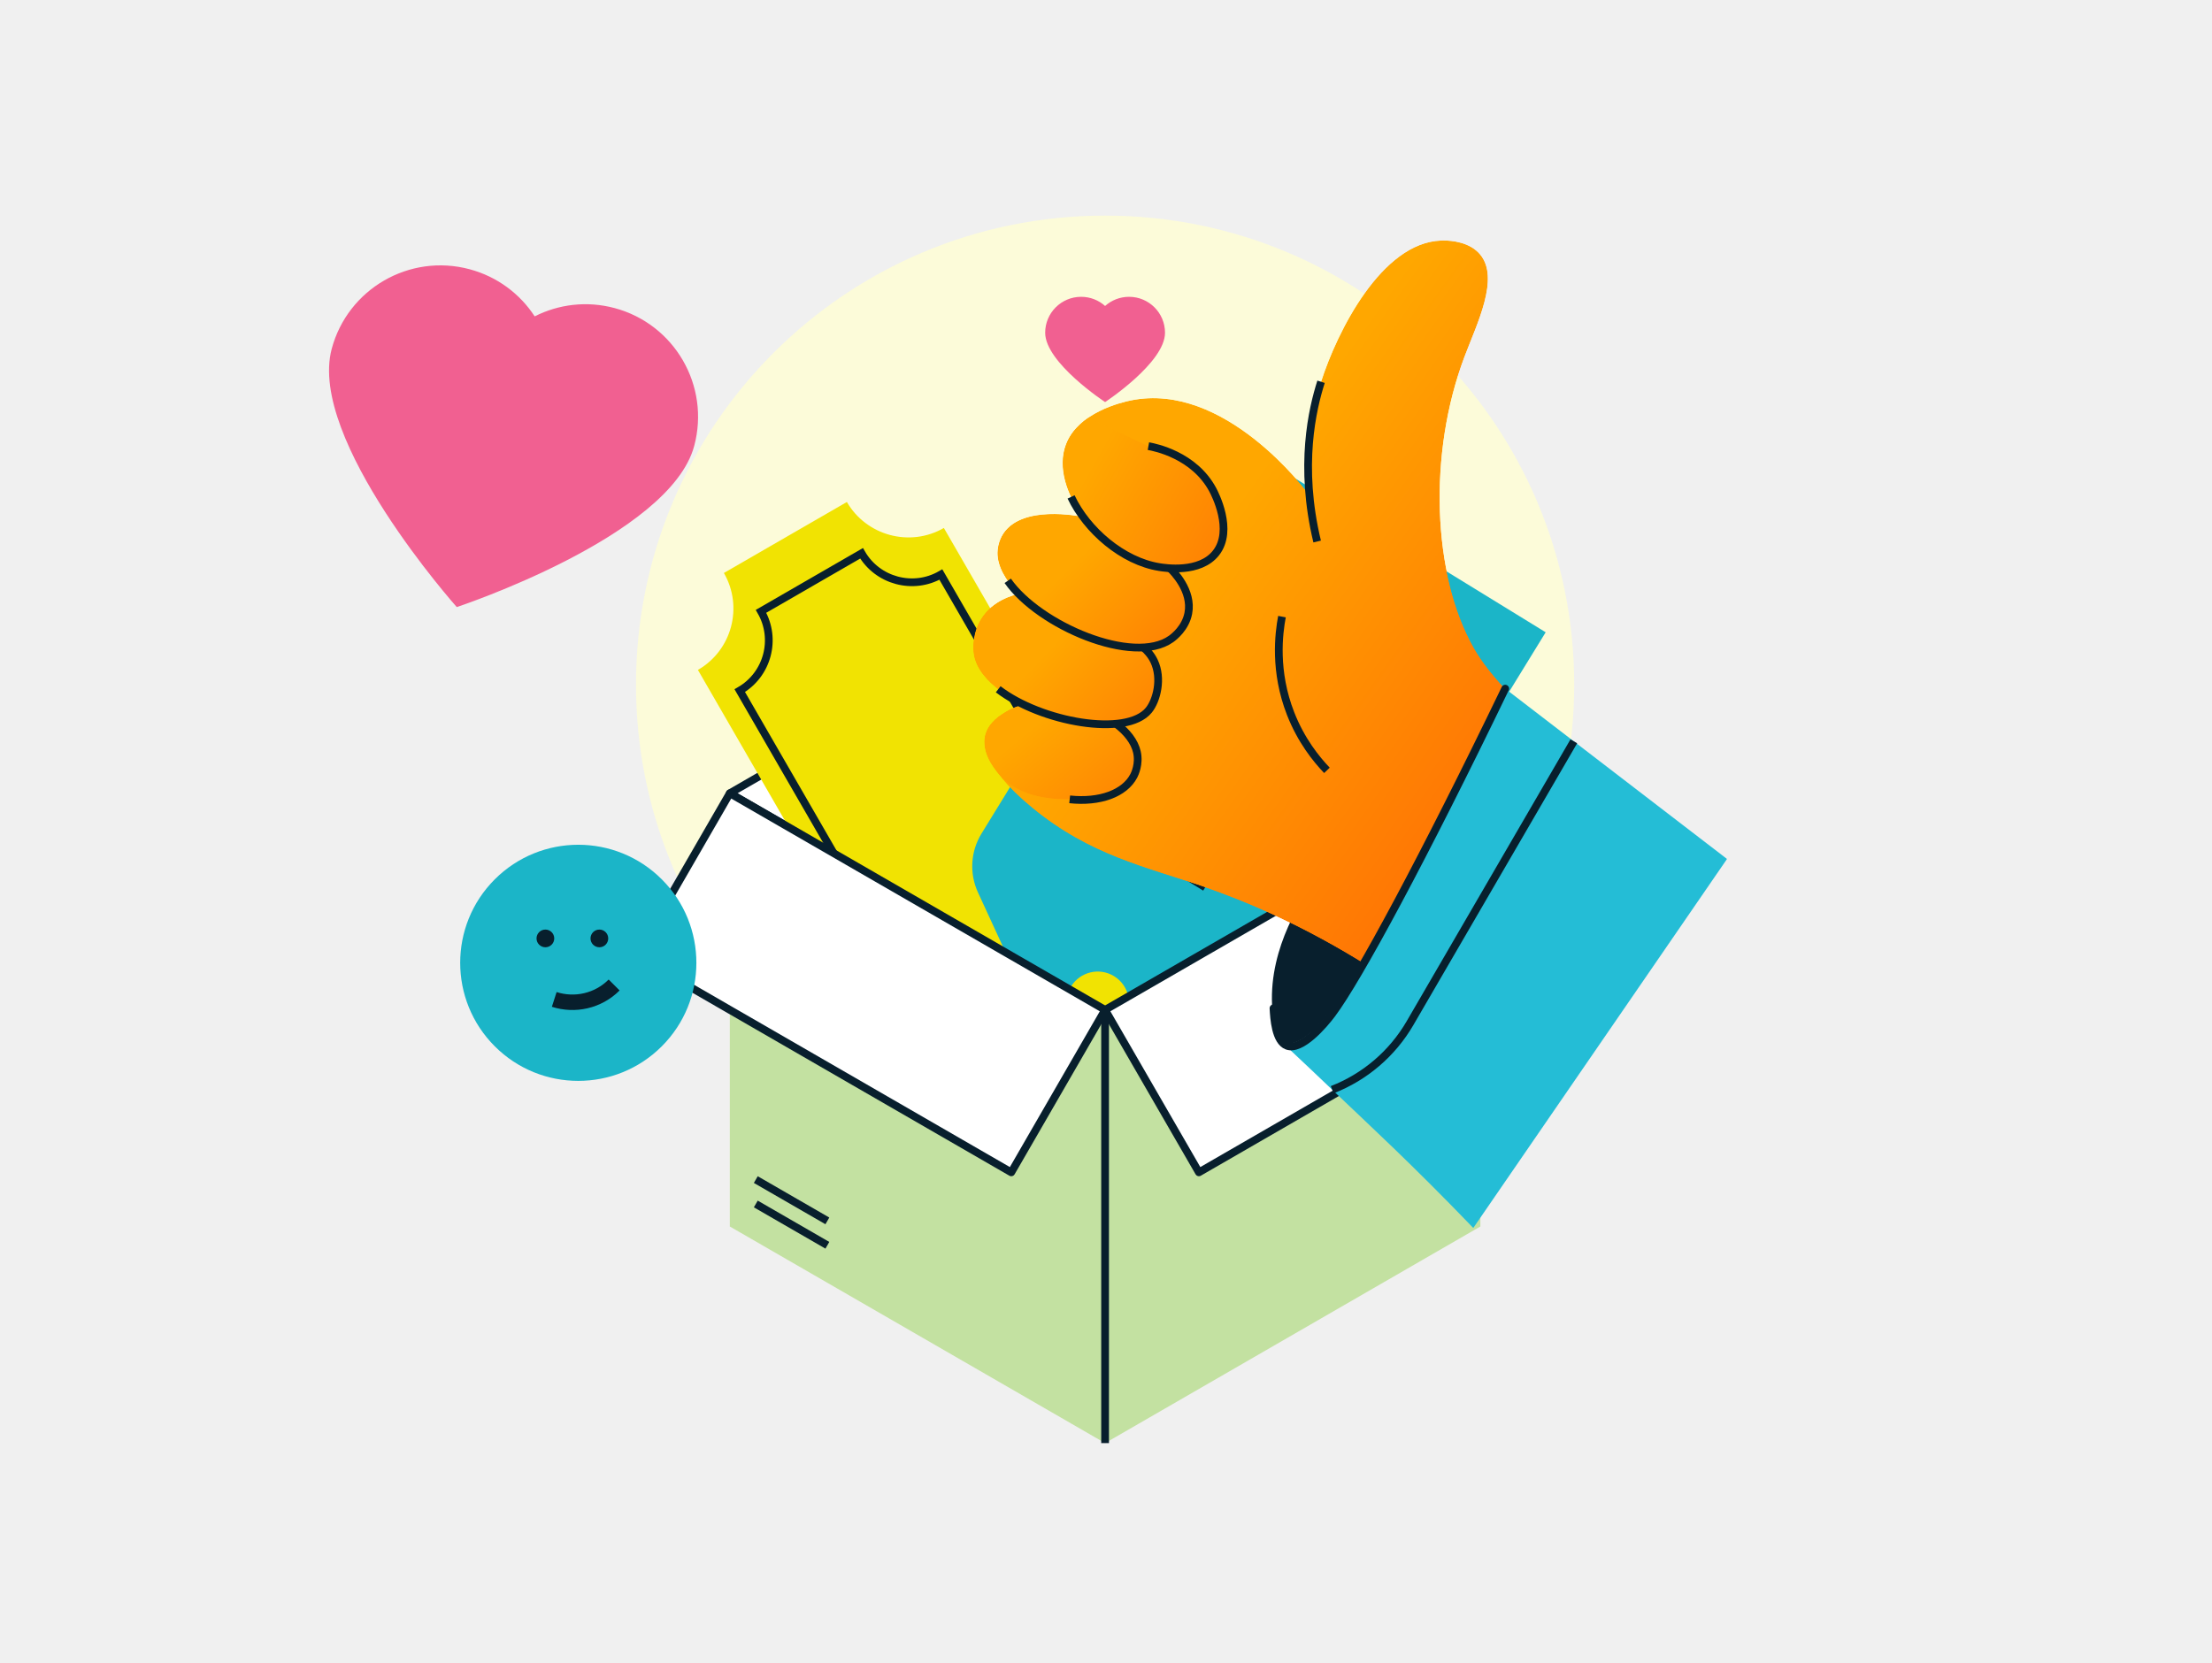
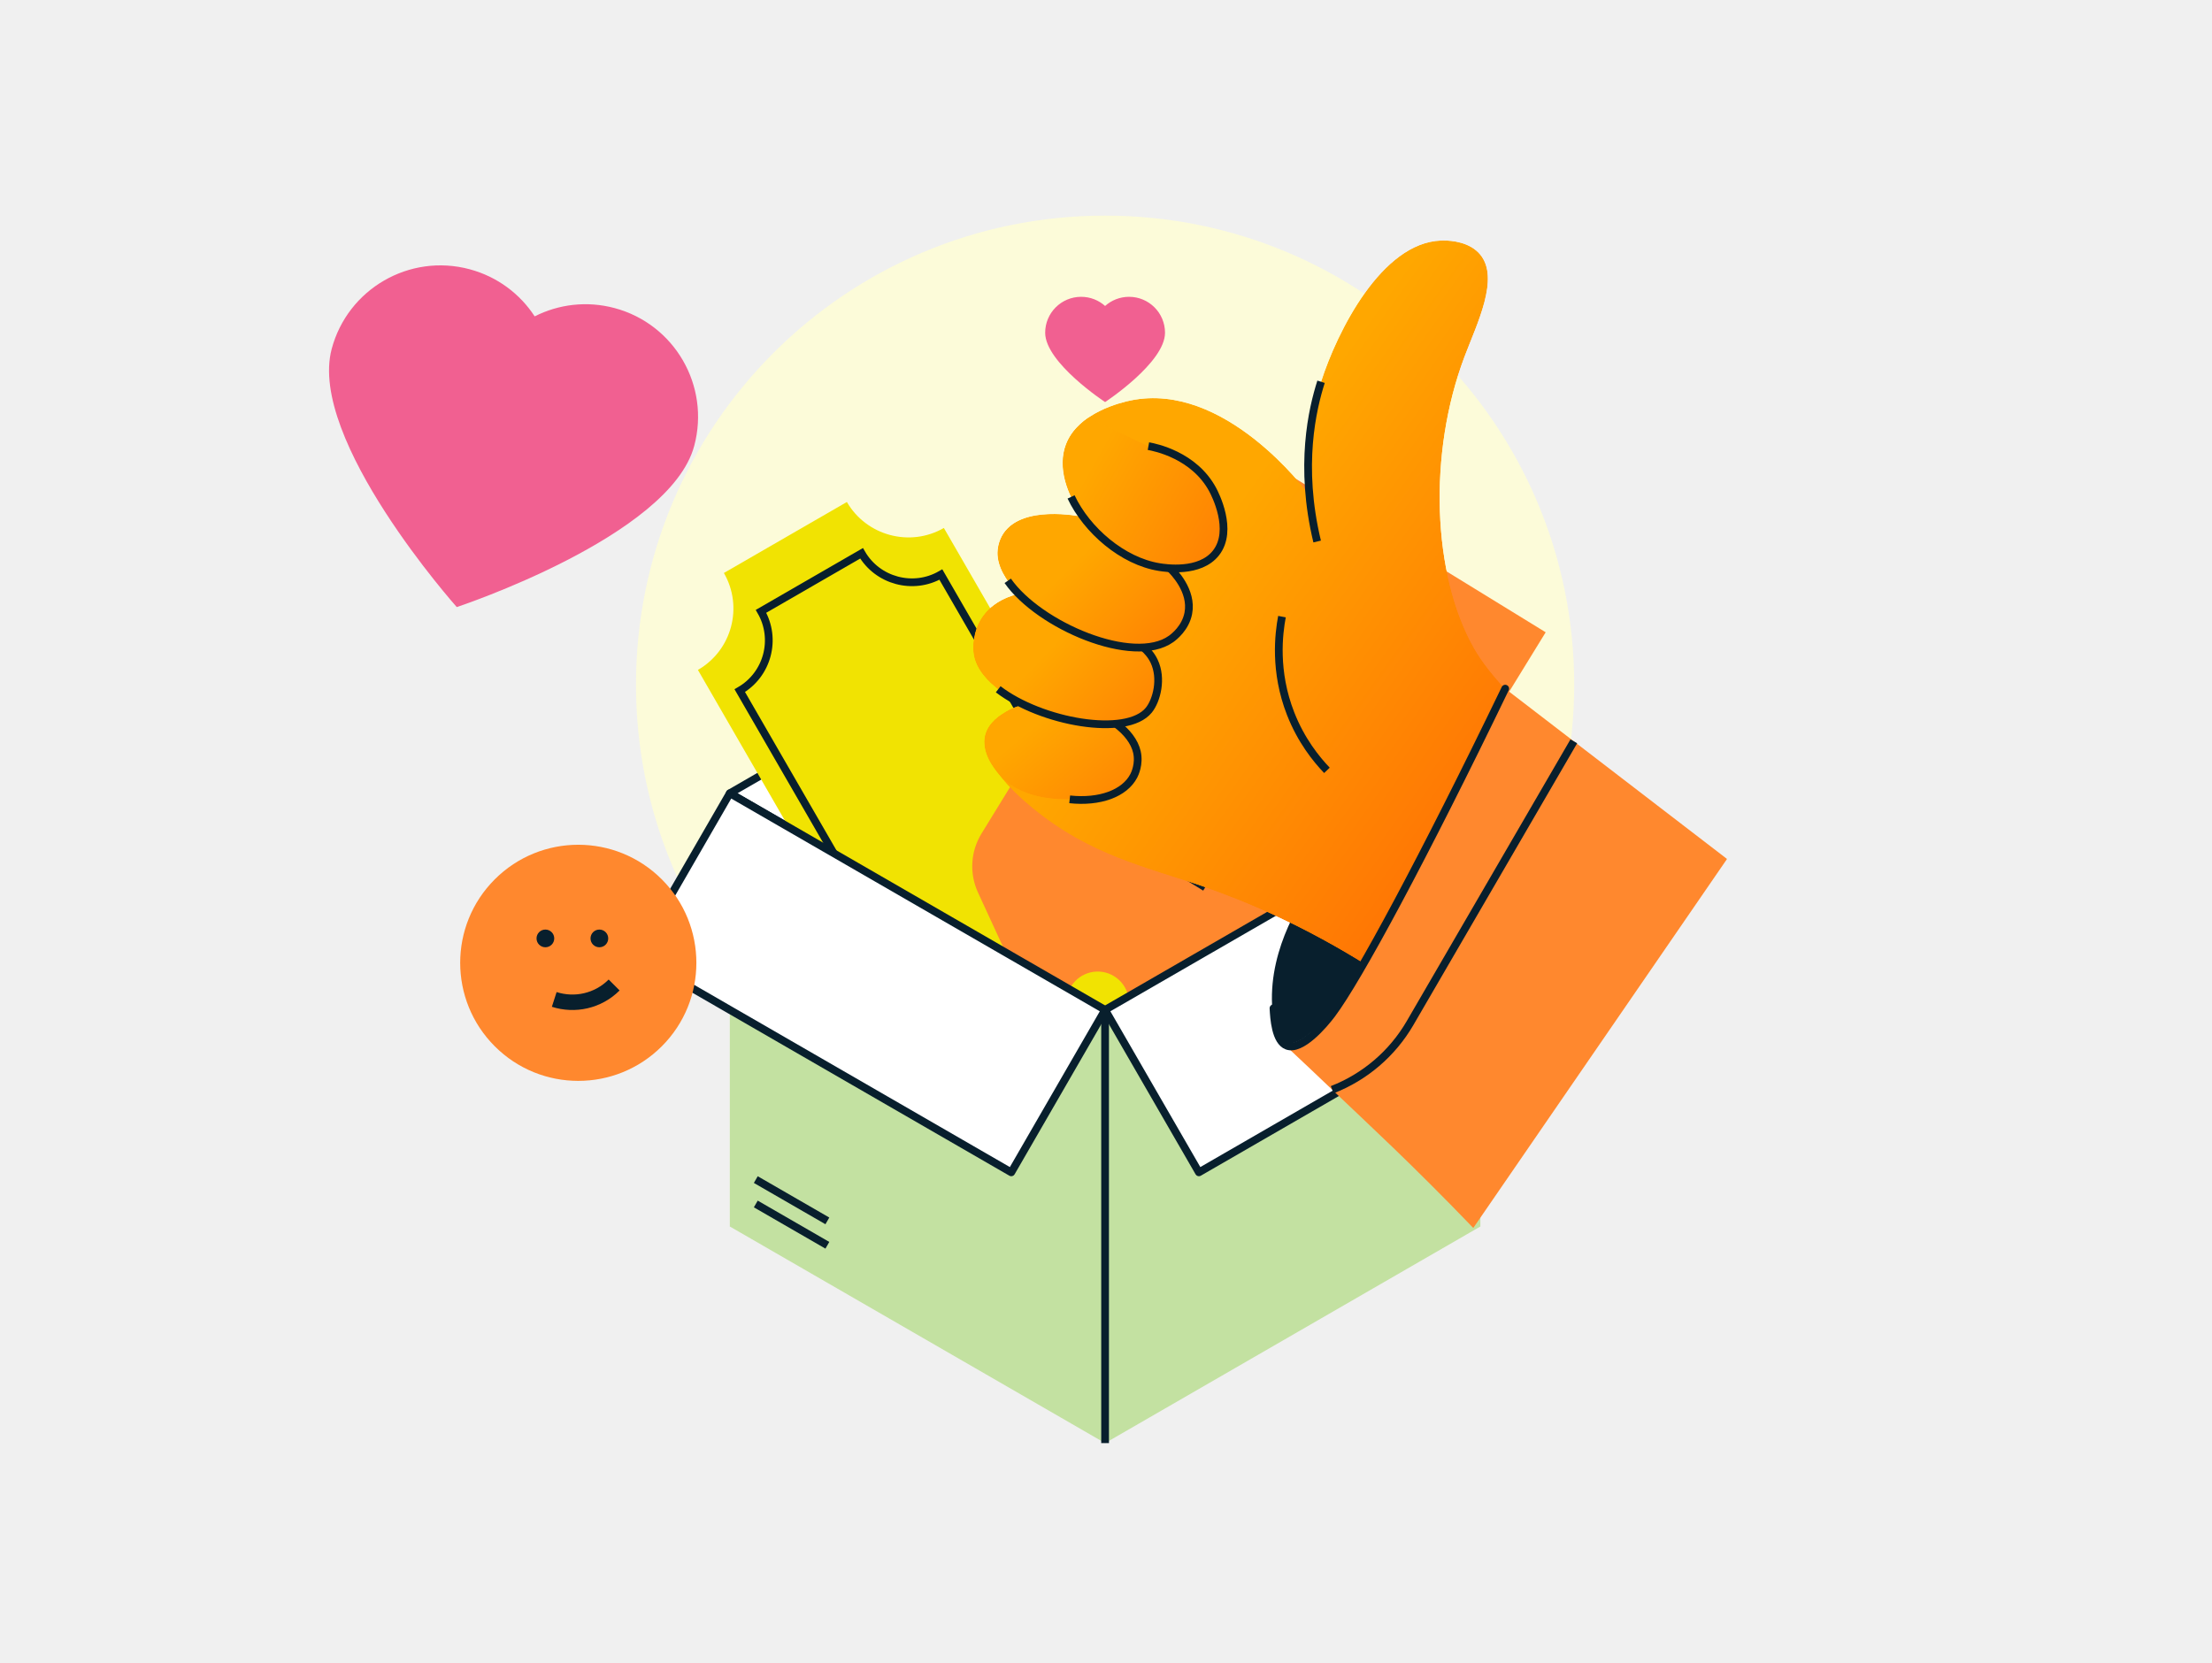
<svg xmlns="http://www.w3.org/2000/svg" width="286" height="215" viewBox="0 0 286 215" fill="none">
-   <path fill-rule="evenodd" clip-rule="evenodd" d="M82.231 88.537C82.231 122.035 109.386 149.19 142.883 149.19C176.38 149.19 203.535 122.035 203.535 88.537C203.535 55.04 176.38 27.885 142.883 27.885C109.386 27.885 82.231 55.04 82.231 88.537Z" fill="#FCFBD9" />
+   <path fill-rule="evenodd" clip-rule="evenodd" d="M82.231 88.537C82.231 122.035 109.385 149.19 142.883 149.19C176.38 149.19 203.535 122.035 203.535 88.537C203.535 55.04 176.38 27.885 142.883 27.885C109.385 27.885 82.231 55.04 82.231 88.537Z" fill="#FCFBD9" />
  <path fill-rule="evenodd" clip-rule="evenodd" d="M191.405 102.591L142.883 130.605L94.361 102.591L142.883 74.577L191.405 102.591Z" fill="white" />
  <path fill-rule="evenodd" clip-rule="evenodd" d="M191.405 102.591L142.883 130.605L94.361 102.591L142.883 74.577L191.405 102.591Z" stroke="#081F2D" stroke-linejoin="round" />
  <path d="M142.882 74.576V130.604" stroke="#081F2D" stroke-linejoin="round" />
  <path fill-rule="evenodd" clip-rule="evenodd" d="M93.596 74.101L109.497 64.921C112.021 69.294 117.664 70.806 122.037 68.281L149.578 115.983C145.205 118.508 143.67 124.111 146.217 128.523L130.317 137.704C127.769 133.291 122.189 131.796 117.777 134.343L90.236 86.641C94.648 84.094 96.121 78.474 93.596 74.101Z" fill="#F1E302" />
-   <path fill-rule="evenodd" clip-rule="evenodd" d="M98.395 79.063L111.396 71.557C113.46 75.132 118.074 76.369 121.65 74.304L144.169 113.308C140.594 115.373 139.338 119.955 141.422 123.563L128.42 131.069C126.337 127.461 121.774 126.238 118.166 128.321L95.647 89.317C99.255 87.234 100.459 82.638 98.395 79.063Z" stroke="#081F2D" />
-   <path fill-rule="evenodd" clip-rule="evenodd" d="M144.046 126.248C145.948 127.417 146.543 129.907 145.374 131.81C144.205 133.711 141.715 134.307 139.812 133.138C137.909 131.969 137.315 129.478 138.484 127.576C139.653 125.673 142.143 125.078 144.046 126.248ZM126.448 115.421L134.583 133.076C135.95 136.042 138.965 137.895 142.227 137.773L161.652 137.053C164.354 136.953 166.828 135.51 168.244 133.206L199.848 81.772L158.506 56.37L126.903 107.804C125.487 110.108 125.317 112.967 126.448 115.421Z" fill="#1BB5C8" />
+   <path fill-rule="evenodd" clip-rule="evenodd" d="M98.394 79.063L111.396 71.557C113.46 75.132 118.074 76.369 121.65 74.304L144.169 113.308C140.593 115.373 139.338 119.955 141.421 123.563L128.42 131.069C126.337 127.461 121.774 126.238 118.166 128.321L95.647 89.317C99.254 87.234 100.459 82.638 98.394 79.063Z" stroke="#081F2D" />
+   <path fill-rule="evenodd" clip-rule="evenodd" d="M144.045 126.248C145.948 127.417 146.543 129.907 145.373 131.81C144.205 133.711 141.715 134.307 139.811 133.138C137.908 131.969 137.315 129.478 138.483 127.576C139.653 125.673 142.142 125.078 144.045 126.248ZM126.447 115.421L134.583 133.076C135.949 136.042 138.965 137.895 142.227 137.773L161.652 137.053C164.354 136.953 166.828 135.51 168.243 133.206L199.848 81.772L158.506 56.37L126.903 107.804C125.487 110.108 125.317 112.967 126.447 115.421Z" fill="#FF882E" />
  <path fill-rule="evenodd" clip-rule="evenodd" d="M148.545 109.927L151.782 111.916L153.961 108.369L154.51 108.81L152.377 112.282L155.985 114.499L155.566 115.181L147.531 110.243L150.426 105.531L151.021 105.897L148.545 109.927Z" fill="#081F2D" />
  <path fill-rule="evenodd" clip-rule="evenodd" d="M156.721 104.513L157.727 102.876C158.634 101.401 158.301 100.274 157.259 99.634C156.205 98.986 155.097 99.262 154.205 100.712L153.199 102.349L156.721 104.513ZM163.587 101.985L163.649 102.023L163.169 102.804L158.263 103.309L157.303 104.871L160.639 106.921L160.22 107.603L152.185 102.665L153.625 100.322C154.722 98.536 156.26 98.063 157.636 98.909C158.814 99.633 159.355 100.922 158.679 102.522L163.587 101.985Z" fill="#081F2D" />
  <path fill-rule="evenodd" clip-rule="evenodd" d="M167.642 94.191L168.238 94.556L165.304 99.33L157.269 94.393L160.164 89.681L160.76 90.046L158.283 94.077L161.358 95.966L163.538 92.42L164.075 92.852L161.941 96.324L165.128 98.282L167.642 94.191Z" fill="#081F2D" />
  <path fill-rule="evenodd" clip-rule="evenodd" d="M172.528 86.241L173.123 86.607L170.19 91.381L162.154 86.443L165.05 81.731L165.645 82.097L163.169 86.128L166.244 88.017L168.423 84.471L168.96 84.903L166.827 88.375L170.014 90.333L172.528 86.241Z" fill="#081F2D" />
  <path fill-rule="evenodd" clip-rule="evenodd" d="M191.405 158.619L142.883 186.633V130.605L191.405 102.591V158.619Z" fill="#C3E1A1" />
  <path fill-rule="evenodd" clip-rule="evenodd" d="M203.535 123.601L155.013 151.616L142.883 130.605L191.405 102.591L203.535 123.601Z" fill="white" />
  <path fill-rule="evenodd" clip-rule="evenodd" d="M203.535 123.601L155.013 151.616L142.883 130.605L191.405 102.591L203.535 123.601Z" stroke="#081F2D" stroke-linejoin="round" />
  <path fill-rule="evenodd" clip-rule="evenodd" d="M142.883 186.633L94.361 158.619V102.591L142.883 130.605V186.633Z" fill="#C3E1A1" />
  <path d="M97.721 152.553L106.974 157.894" stroke="#081F2D" stroke-linejoin="round" />
  <path d="M97.721 155.707L106.974 161.049" stroke="#081F2D" stroke-linejoin="round" />
  <path fill-rule="evenodd" clip-rule="evenodd" d="M142.883 130.605L130.753 151.616L82.231 123.601L94.361 102.591L142.883 130.605Z" fill="white" />
  <path fill-rule="evenodd" clip-rule="evenodd" d="M142.883 130.605L130.753 151.616L82.231 123.601L94.361 102.591L142.883 130.605Z" stroke="#081F2D" stroke-linejoin="round" />
  <path d="M142.882 130.605V186.634" stroke="#081F2D" stroke-linejoin="round" />
  <path fill-rule="evenodd" clip-rule="evenodd" d="M150.63 43.034C150.63 46.913 142.883 51.999 142.883 51.999C142.883 51.999 135.136 46.913 135.136 43.034C135.136 40.467 137.217 38.386 139.785 38.386C140.975 38.386 142.061 38.833 142.883 39.57C143.706 38.833 144.791 38.386 145.982 38.386C148.549 38.386 150.63 40.467 150.63 43.034Z" fill="#F16091" />
-   <path fill-rule="evenodd" clip-rule="evenodd" d="M85.566 135.316C79.603 141.279 69.935 141.279 63.972 135.316C58.009 129.353 58.009 119.685 63.972 113.722C69.935 107.759 79.603 107.759 85.566 113.722C91.529 119.685 91.529 129.353 85.566 135.316Z" fill="#1BB5C8" />
+   <path fill-rule="evenodd" clip-rule="evenodd" d="M85.566 135.316C79.603 141.279 69.935 141.279 63.972 135.316C58.009 129.353 58.009 119.685 63.972 113.722C69.935 107.759 79.603 107.759 85.566 113.722C91.529 119.685 91.529 129.353 85.566 135.316Z" fill="#FF882E" />
  <path fill-rule="evenodd" clip-rule="evenodd" d="M78.641 121.363C78.641 121.995 78.128 122.508 77.496 122.508C76.863 122.508 76.351 121.995 76.351 121.363C76.351 120.731 76.863 120.218 77.496 120.218C78.128 120.218 78.641 120.731 78.641 121.363Z" fill="#081F2D" />
  <path d="M79.404 127.386C77.309 129.481 74.299 130.104 71.66 129.254" stroke="#081F2D" stroke-width="2" />
  <path fill-rule="evenodd" clip-rule="evenodd" d="M71.661 121.363C71.661 121.995 71.148 122.508 70.516 122.508C69.883 122.508 69.371 121.995 69.371 121.363C69.371 120.731 69.883 120.218 70.516 120.218C71.148 120.218 71.661 120.731 71.661 121.363Z" fill="#081F2D" />
  <path fill-rule="evenodd" clip-rule="evenodd" d="M89.757 57.671C86.613 69.406 59.057 78.511 59.057 78.511C59.057 78.511 39.745 56.847 42.889 45.113C44.969 37.348 52.952 32.739 60.717 34.82C64.319 35.785 67.24 38.018 69.131 40.914C72.216 39.352 75.863 38.878 79.464 39.843C87.23 41.924 91.838 49.906 89.757 57.671Z" fill="#F16091" />
  <path fill-rule="evenodd" clip-rule="evenodd" d="M169.996 113.888C168.542 115.934 164.096 122.376 164.473 129.996C164.535 131.27 164.715 134.29 166.225 134.847C168.078 135.529 170.961 132.169 172.017 130.76C175.413 126.231 183.91 110.471 194.434 88.66C188.49 93.486 177.98 102.656 169.996 113.888Z" fill="#081F2D" />
-   <mask id="mask0_596_16332" style="mask-type:luminance" maskUnits="userSpaceOnUse" x="125" y="31" width="81" height="95">
+   <mask id="mask0_620_55920" style="mask-type:luminance" maskUnits="userSpaceOnUse" x="125" y="31" width="81" height="95">
    <path fill-rule="evenodd" clip-rule="evenodd" d="M186.32 31.109C178.637 31.375 172.881 42.874 170.808 49.371C169.94 52.097 168.672 57.22 169.305 64.034C168.805 63.343 158.32 49.321 146.231 51.78C144.982 52.034 139.391 53.34 137.826 57.486C136.748 60.332 137.826 63.85 140.044 66.861C139.417 66.728 132.241 65.296 129.762 68.966C129.66 69.118 128.995 70.126 128.982 71.483C128.963 73.232 130.028 75.089 131.721 76.814C130.999 76.972 128.348 77.632 126.852 80.046C125.781 81.771 125.737 83.685 125.927 84.75C126.384 87.273 128.995 89.505 132.311 91.108C131.48 91.324 130.7 91.641 129.99 92.078C129.299 92.503 127.816 93.416 127.385 95.058C127.22 95.679 126.567 98.817 133.445 104.471C140.97 110.652 148.063 112.085 155.562 114.677C160.837 116.496 168.462 119.628 177.293 125.226L205.418 97.744C197.114 92.591 192.437 87.102 190.58 83.818C185.191 74.31 184.615 58.665 189.362 46.107C190.96 41.873 193.92 36.002 191.391 32.928C190.045 31.294 187.686 31.102 186.639 31.102C186.512 31.102 186.404 31.105 186.32 31.109Z" fill="white" />
  </mask>
-   <g mask="url(#mask0_596_16332)">
-     <path fill-rule="evenodd" clip-rule="evenodd" d="M186.32 31.109C178.637 31.375 172.881 42.874 170.808 49.371C169.94 52.097 168.672 57.22 169.305 64.034C168.805 63.343 158.32 49.321 146.231 51.78C144.982 52.034 139.391 53.34 137.826 57.486C136.748 60.332 137.826 63.85 140.044 66.861C139.417 66.728 132.241 65.296 129.762 68.966C129.66 69.118 128.995 70.126 128.982 71.483C128.963 73.232 130.028 75.089 131.721 76.814C130.999 76.972 128.348 77.632 126.852 80.046C125.781 81.771 125.737 83.685 125.927 84.75C126.384 87.273 128.995 89.505 132.311 91.108C131.48 91.324 130.7 91.641 129.99 92.078C129.299 92.503 127.816 93.416 127.385 95.058C127.22 95.679 126.567 98.817 133.445 104.471C140.97 110.652 148.063 112.085 155.562 114.677C160.837 116.496 168.462 119.628 177.293 125.226L205.418 97.744C197.114 92.591 192.437 87.102 190.58 83.818C185.191 74.31 184.615 58.665 189.362 46.107C190.96 41.873 193.92 36.002 191.391 32.928C190.045 31.294 187.686 31.102 186.639 31.102C186.512 31.102 186.404 31.105 186.32 31.109Z" fill="url(#paint0_linear_596_16332)" />
+   <g mask="url(#mask0_620_55920)">
+     <path fill-rule="evenodd" clip-rule="evenodd" d="M186.32 31.109C178.637 31.375 172.881 42.874 170.808 49.371C169.94 52.097 168.672 57.22 169.305 64.034C168.805 63.343 158.32 49.321 146.231 51.78C144.982 52.034 139.391 53.34 137.826 57.486C136.748 60.332 137.826 63.85 140.044 66.861C139.417 66.728 132.241 65.296 129.762 68.966C129.66 69.118 128.995 70.126 128.982 71.483C128.963 73.232 130.028 75.089 131.721 76.814C130.999 76.972 128.348 77.632 126.852 80.046C125.781 81.771 125.737 83.685 125.927 84.75C126.384 87.273 128.995 89.505 132.311 91.108C131.48 91.324 130.7 91.641 129.99 92.078C129.299 92.503 127.816 93.416 127.385 95.058C127.22 95.679 126.567 98.817 133.445 104.471C140.97 110.652 148.063 112.085 155.562 114.677C160.837 116.496 168.462 119.628 177.293 125.226L205.418 97.744C197.114 92.591 192.437 87.102 190.58 83.818C185.191 74.31 184.615 58.665 189.362 46.107C190.96 41.873 193.92 36.002 191.391 32.928C190.045 31.294 187.686 31.102 186.639 31.102C186.512 31.102 186.404 31.105 186.32 31.109Z" fill="url(#paint0_linear_620_55920)" />
  </g>
  <path d="M170.301 70.033C167.941 60.226 169.695 52.853 170.806 49.373" stroke="#081F2D" />
  <path d="M171.566 99.628C170.183 98.183 168.228 95.763 166.872 92.299C164.725 86.816 165.337 81.931 165.752 79.747" stroke="#081F2D" />
-   <mask id="mask1_596_16332" style="mask-type:luminance" maskUnits="userSpaceOnUse" x="127" y="90" width="21" height="14">
-     <path fill-rule="evenodd" clip-rule="evenodd" d="M129.992 92.078C129.413 92.434 127.832 93.342 127.385 95.057C126.796 97.321 128.564 99.442 129.033 100.005C131.848 103.382 136.569 103.377 138.311 103.376C140.069 103.374 145.004 103.369 146.602 100.326C147.353 98.896 147.04 97.42 147.001 97.249C146.186 93.666 140.521 90.728 135.332 90.728C133.393 90.728 131.521 91.138 129.992 92.078Z" fill="white" />
+   <mask id="mask1_620_55920" style="mask-type:luminance" maskUnits="userSpaceOnUse" x="127" y="90" width="21" height="14">
+     <path fill-rule="evenodd" clip-rule="evenodd" d="M129.992 92.078C129.412 92.434 127.832 93.342 127.385 95.057C126.796 97.321 128.564 99.442 129.033 100.005C131.847 103.382 136.569 103.377 138.31 103.376C140.069 103.374 145.004 103.369 146.602 100.326C147.353 98.896 147.039 97.42 147 97.249C146.186 93.666 140.521 90.728 135.331 90.728C133.393 90.728 131.52 91.138 129.992 92.078Z" fill="white" />
  </mask>
-   <g mask="url(#mask1_596_16332)">
-     <path fill-rule="evenodd" clip-rule="evenodd" d="M129.992 92.078C129.413 92.434 127.832 93.342 127.385 95.057C126.796 97.321 128.564 99.442 129.033 100.005C131.848 103.382 136.569 103.377 138.311 103.376C140.069 103.374 145.004 103.369 146.602 100.326C147.353 98.896 147.04 97.42 147.001 97.249C146.186 93.666 140.521 90.728 135.332 90.728C133.393 90.728 131.521 91.138 129.992 92.078Z" fill="url(#paint1_linear_596_16332)" />
+   <g mask="url(#mask1_620_55920)">
+     <path fill-rule="evenodd" clip-rule="evenodd" d="M129.992 92.078C129.412 92.434 127.832 93.342 127.385 95.057C126.796 97.321 128.564 99.442 129.033 100.005C131.847 103.382 136.569 103.377 138.31 103.376C140.069 103.374 145.004 103.369 146.602 100.326C147.353 98.896 147.039 97.42 147 97.249C146.186 93.666 140.521 90.728 135.331 90.728C133.393 90.728 131.52 91.138 129.992 92.078Z" fill="url(#paint1_linear_620_55920)" />
  </g>
-   <mask id="mask2_596_16332" style="mask-type:luminance" maskUnits="userSpaceOnUse" x="125" y="76" width="25" height="18">
-     <path fill-rule="evenodd" clip-rule="evenodd" d="M131.732 76.815C130.907 77.031 128.308 77.716 126.856 80.046C125.821 81.705 125.728 83.621 125.933 84.75C127.194 91.703 144.799 96.453 148.544 91.835C149.581 90.556 150.253 87.697 149.227 85.508C148.8 84.597 148.192 84.045 147.838 83.736C144.421 80.757 139.532 76.496 134.203 76.496C133.388 76.496 132.563 76.596 131.732 76.815Z" fill="white" />
+   <mask id="mask2_620_55920" style="mask-type:luminance" maskUnits="userSpaceOnUse" x="125" y="76" width="25" height="18">
+     <path fill-rule="evenodd" clip-rule="evenodd" d="M131.732 76.815C130.908 77.031 128.308 77.716 126.856 80.046C125.822 81.705 125.728 83.621 125.933 84.75C127.195 91.703 144.799 96.453 148.544 91.835C149.581 90.556 150.253 87.697 149.227 85.508C148.8 84.597 148.192 84.045 147.838 83.736C144.421 80.757 139.532 76.496 134.203 76.496C133.388 76.496 132.563 76.596 131.732 76.815Z" fill="white" />
  </mask>
-   <g mask="url(#mask2_596_16332)">
-     <path fill-rule="evenodd" clip-rule="evenodd" d="M131.732 76.815C130.907 77.031 128.308 77.716 126.856 80.046C125.821 81.705 125.728 83.621 125.933 84.75C127.194 91.703 144.799 96.453 148.544 91.835C149.581 90.556 150.253 87.697 149.227 85.508C148.8 84.597 148.192 84.045 147.838 83.736C144.421 80.757 139.532 76.496 134.203 76.496C133.388 76.496 132.563 76.596 131.732 76.815Z" fill="url(#paint2_linear_596_16332)" />
+   <g mask="url(#mask2_620_55920)">
+     <path fill-rule="evenodd" clip-rule="evenodd" d="M131.732 76.815C130.908 77.031 128.308 77.716 126.856 80.046C125.822 81.705 125.728 83.621 125.933 84.75C127.195 91.703 144.799 96.453 148.544 91.835C149.581 90.556 150.253 87.697 149.227 85.508C148.8 84.597 148.192 84.045 147.838 83.736C144.421 80.757 139.532 76.496 134.203 76.496C133.388 76.496 132.563 76.596 131.732 76.815Z" fill="url(#paint2_linear_620_55920)" />
  </g>
-   <mask id="mask3_596_16332" style="mask-type:luminance" maskUnits="userSpaceOnUse" x="128" y="66" width="26" height="18">
-     <path fill-rule="evenodd" clip-rule="evenodd" d="M129.768 68.962C129.028 70.051 128.987 71.205 128.984 71.482C128.904 78.345 145.546 86.841 151.425 82.629C151.714 82.422 153.29 81.243 153.647 79.32C154.075 77.008 152.491 74.989 151.283 73.494C146.9 68.069 140.573 66.947 140.055 66.863C139.445 66.764 137.948 66.522 136.244 66.522C133.877 66.522 131.11 66.99 129.768 68.962Z" fill="white" />
+   <mask id="mask3_620_55920" style="mask-type:luminance" maskUnits="userSpaceOnUse" x="128" y="66" width="26" height="18">
+     <path fill-rule="evenodd" clip-rule="evenodd" d="M129.768 68.962C129.028 70.051 128.987 71.205 128.984 71.482C128.904 78.345 145.546 86.841 151.425 82.629C151.715 82.422 153.29 81.243 153.647 79.32C154.076 77.008 152.492 74.989 151.283 73.494C146.9 68.069 140.574 66.947 140.055 66.863C139.446 66.764 137.948 66.522 136.244 66.522C133.877 66.522 131.11 66.99 129.768 68.962Z" fill="white" />
  </mask>
-   <g mask="url(#mask3_596_16332)">
-     <path fill-rule="evenodd" clip-rule="evenodd" d="M129.768 68.962C129.028 70.051 128.987 71.205 128.984 71.482C128.904 78.345 145.546 86.841 151.425 82.629C151.714 82.422 153.29 81.243 153.647 79.32C154.075 77.008 152.491 74.989 151.283 73.494C146.9 68.069 140.573 66.947 140.055 66.863C139.445 66.764 137.948 66.522 136.244 66.522C133.877 66.522 131.11 66.99 129.768 68.962Z" fill="url(#paint3_linear_596_16332)" />
+   <g mask="url(#mask3_620_55920)">
+     <path fill-rule="evenodd" clip-rule="evenodd" d="M129.768 68.962C129.028 70.051 128.987 71.205 128.984 71.482C128.904 78.345 145.546 86.841 151.425 82.629C151.715 82.422 153.29 81.243 153.647 79.32C154.076 77.008 152.492 74.989 151.283 73.494C146.9 68.069 140.574 66.947 140.055 66.863C139.446 66.764 137.948 66.522 136.244 66.522C133.877 66.522 131.11 66.99 129.768 68.962Z" fill="url(#paint3_linear_620_55920)" />
  </g>
-   <mask id="mask4_596_16332" style="mask-type:luminance" maskUnits="userSpaceOnUse" x="137" y="54" width="22" height="20">
+   <mask id="mask4_620_55920" style="mask-type:luminance" maskUnits="userSpaceOnUse" x="137" y="54" width="22" height="20">
    <path fill-rule="evenodd" clip-rule="evenodd" d="M138.729 55.862C138.36 56.347 138.05 56.886 137.825 57.484C135.593 63.388 142.632 72.172 149.897 73.339C150.625 73.456 155.132 74.18 157.225 71.507C159.532 68.561 157.07 63.832 156.802 63.333C154.39 58.845 149.338 57.85 148.488 57.696L140.712 54.014C139.975 54.52 139.285 55.13 138.729 55.862Z" fill="white" />
  </mask>
-   <g mask="url(#mask4_596_16332)">
-     <path fill-rule="evenodd" clip-rule="evenodd" d="M138.729 55.862C138.36 56.347 138.05 56.886 137.825 57.484C135.593 63.388 142.632 72.172 149.897 73.339C150.625 73.456 155.132 74.18 157.225 71.507C159.532 68.561 157.07 63.832 156.802 63.333C154.39 58.845 149.338 57.85 148.488 57.696L140.712 54.014C139.975 54.52 139.285 55.13 138.729 55.862Z" fill="url(#paint4_linear_596_16332)" />
+   <g mask="url(#mask4_620_55920)">
+     <path fill-rule="evenodd" clip-rule="evenodd" d="M138.729 55.862C138.36 56.347 138.05 56.886 137.825 57.484C135.593 63.388 142.632 72.172 149.897 73.339C150.625 73.456 155.132 74.18 157.225 71.507C159.532 68.561 157.07 63.832 156.802 63.333C154.39 58.845 149.338 57.85 148.488 57.696L140.712 54.014C139.975 54.52 139.285 55.13 138.729 55.862Z" fill="url(#paint4_linear_620_55920)" />
  </g>
  <path d="M138.305 103.377C142.169 103.796 145.409 102.628 146.597 100.327C146.695 100.138 147.352 98.819 146.996 97.251C146.69 95.904 145.698 94.648 144.304 93.606" stroke="#081F2D" />
-   <path d="M147.832 83.737C148.276 84.112 148.829 84.687 149.221 85.509C150.293 87.763 149.544 90.596 148.538 91.837C145.661 95.384 134.605 93.403 129.062 89.142" stroke="#081F2D" />
-   <path d="M151.278 73.494C151.668 73.867 154.211 76.373 153.641 79.32C153.275 81.21 151.809 82.35 151.419 82.63C146.558 86.113 134.334 80.905 130.296 75.117" stroke="#081F2D" />
-   <path d="M148.484 57.697C149.335 57.851 154.387 58.846 156.799 63.334C157.067 63.833 159.529 68.562 157.222 71.508C155.129 74.181 150.622 73.457 149.894 73.34C145.162 72.58 140.525 68.588 138.485 64.266" stroke="#081F2D" />
-   <mask id="mask5_596_16332" style="mask-type:luminance" maskUnits="userSpaceOnUse" x="165" y="89" width="59" height="70">
-     <path fill-rule="evenodd" clip-rule="evenodd" d="M165.989 89.064H223.295V158.81H165.989V89.064Z" fill="white" />
+   <path d="M147.832 83.737C148.276 84.112 148.829 84.687 149.221 85.509C150.294 87.763 149.544 90.596 148.538 91.837C145.662 95.384 134.605 93.403 129.062 89.142" stroke="#081F2D" />
+   <path d="M151.278 73.494C151.668 73.867 154.212 76.373 153.641 79.32C153.276 81.21 151.809 82.35 151.419 82.63C146.558 86.113 134.334 80.905 130.296 75.117" stroke="#081F2D" />
+   <path d="M148.485 57.697C149.335 57.851 154.387 58.846 156.799 63.334C157.068 63.833 159.529 68.562 157.222 71.508C155.129 74.181 150.622 73.457 149.894 73.34C145.162 72.58 140.526 68.588 138.485 64.266" stroke="#081F2D" />
+   <mask id="mask5_620_55920" style="mask-type:luminance" maskUnits="userSpaceOnUse" x="165" y="89" width="59" height="70">
+     <path fill-rule="evenodd" clip-rule="evenodd" d="M165.989 89.064H223.296V158.81H165.989V89.064Z" fill="white" />
  </mask>
-   <g mask="url(#mask5_596_16332)">
-     <path fill-rule="evenodd" clip-rule="evenodd" d="M223.295 111.088L190.487 158.81C182.559 150.558 176.69 145.174 172.886 141.541C170.583 139.339 168.284 137.163 165.989 135.013C166.007 135.026 166.064 135.065 166.127 135.101C166.175 135.136 166.227 135.163 166.278 135.19C166.322 135.214 166.372 135.235 166.411 135.246C168.258 135.93 171.142 132.572 172.2 131.161C175.596 126.634 184.093 110.876 194.619 89.064L223.295 111.088Z" fill="#24BDD6" />
+   <g mask="url(#mask5_620_55920)">
+     <path fill-rule="evenodd" clip-rule="evenodd" d="M223.296 111.088L190.488 158.81C182.559 150.558 176.69 145.174 172.887 141.541C170.584 139.339 168.285 137.163 165.989 135.013C166.008 135.026 166.064 135.065 166.127 135.101C166.175 135.136 166.227 135.163 166.279 135.19C166.322 135.214 166.372 135.235 166.411 135.246C168.259 135.93 171.142 132.572 172.2 131.161C175.596 126.634 184.094 110.876 194.62 89.064L223.296 111.088Z" fill="#FF882E" />
  </g>
  <path d="M172.247 140.93V140.93C176.479 139.283 180.026 136.248 182.308 132.322L203.485 95.873" stroke="#081F2D" />
-   <path d="M164.655 130.397C164.718 131.671 164.898 134.691 166.407 135.247C168.26 135.93 171.143 132.57 172.199 131.161C175.595 126.632 184.092 110.872 194.617 89.061" stroke="#081F2D" stroke-linecap="round" stroke-linejoin="round" />
+   <path d="M164.655 130.397C164.718 131.671 164.898 134.691 166.408 135.247C168.261 135.93 171.143 132.57 172.2 131.161C175.595 126.632 184.093 110.872 194.617 89.061" stroke="#081F2D" stroke-linecap="round" stroke-linejoin="round" />
  <defs>
-     <linearGradient id="paint0_linear_596_16332" x1="240.367" y1="89.007" x2="175.739" y2="42.809" gradientUnits="userSpaceOnUse">
+     <linearGradient id="paint0_linear_620_55920" x1="240.367" y1="89.007" x2="175.739" y2="42.809" gradientUnits="userSpaceOnUse">
      <stop stop-color="#FF5607" />
      <stop offset="1" stop-color="#FFA700" />
    </linearGradient>
-     <linearGradient id="paint1_linear_596_16332" x1="181.666" y1="101.144" x2="158.656" y2="73.273" gradientUnits="userSpaceOnUse">
+     <linearGradient id="paint1_linear_620_55920" x1="181.666" y1="101.144" x2="158.656" y2="73.273" gradientUnits="userSpaceOnUse">
      <stop stop-color="#FF5607" />
      <stop offset="1" stop-color="#FFA700" />
    </linearGradient>
-     <linearGradient id="paint2_linear_596_16332" x1="181.985" y1="88.817" x2="155.283" y2="63.351" gradientUnits="userSpaceOnUse">
+     <linearGradient id="paint2_linear_620_55920" x1="181.985" y1="88.817" x2="155.283" y2="63.351" gradientUnits="userSpaceOnUse">
      <stop stop-color="#FF5607" />
      <stop offset="1" stop-color="#FFA700" />
    </linearGradient>
-     <linearGradient id="paint3_linear_596_16332" x1="185.453" y1="78.333" x2="159.716" y2="52.208" gradientUnits="userSpaceOnUse">
+     <linearGradient id="paint3_linear_620_55920" x1="185.453" y1="78.333" x2="159.716" y2="52.208" gradientUnits="userSpaceOnUse">
      <stop stop-color="#FF5607" />
      <stop offset="1" stop-color="#FFA700" />
    </linearGradient>
-     <linearGradient id="paint4_linear_596_16332" x1="190.078" y1="62.181" x2="151.946" y2="40.813" gradientUnits="userSpaceOnUse">
+     <linearGradient id="paint4_linear_620_55920" x1="190.078" y1="62.181" x2="151.946" y2="40.813" gradientUnits="userSpaceOnUse">
      <stop stop-color="#FF5607" />
      <stop offset="1" stop-color="#FFA700" />
    </linearGradient>
  </defs>
</svg>
